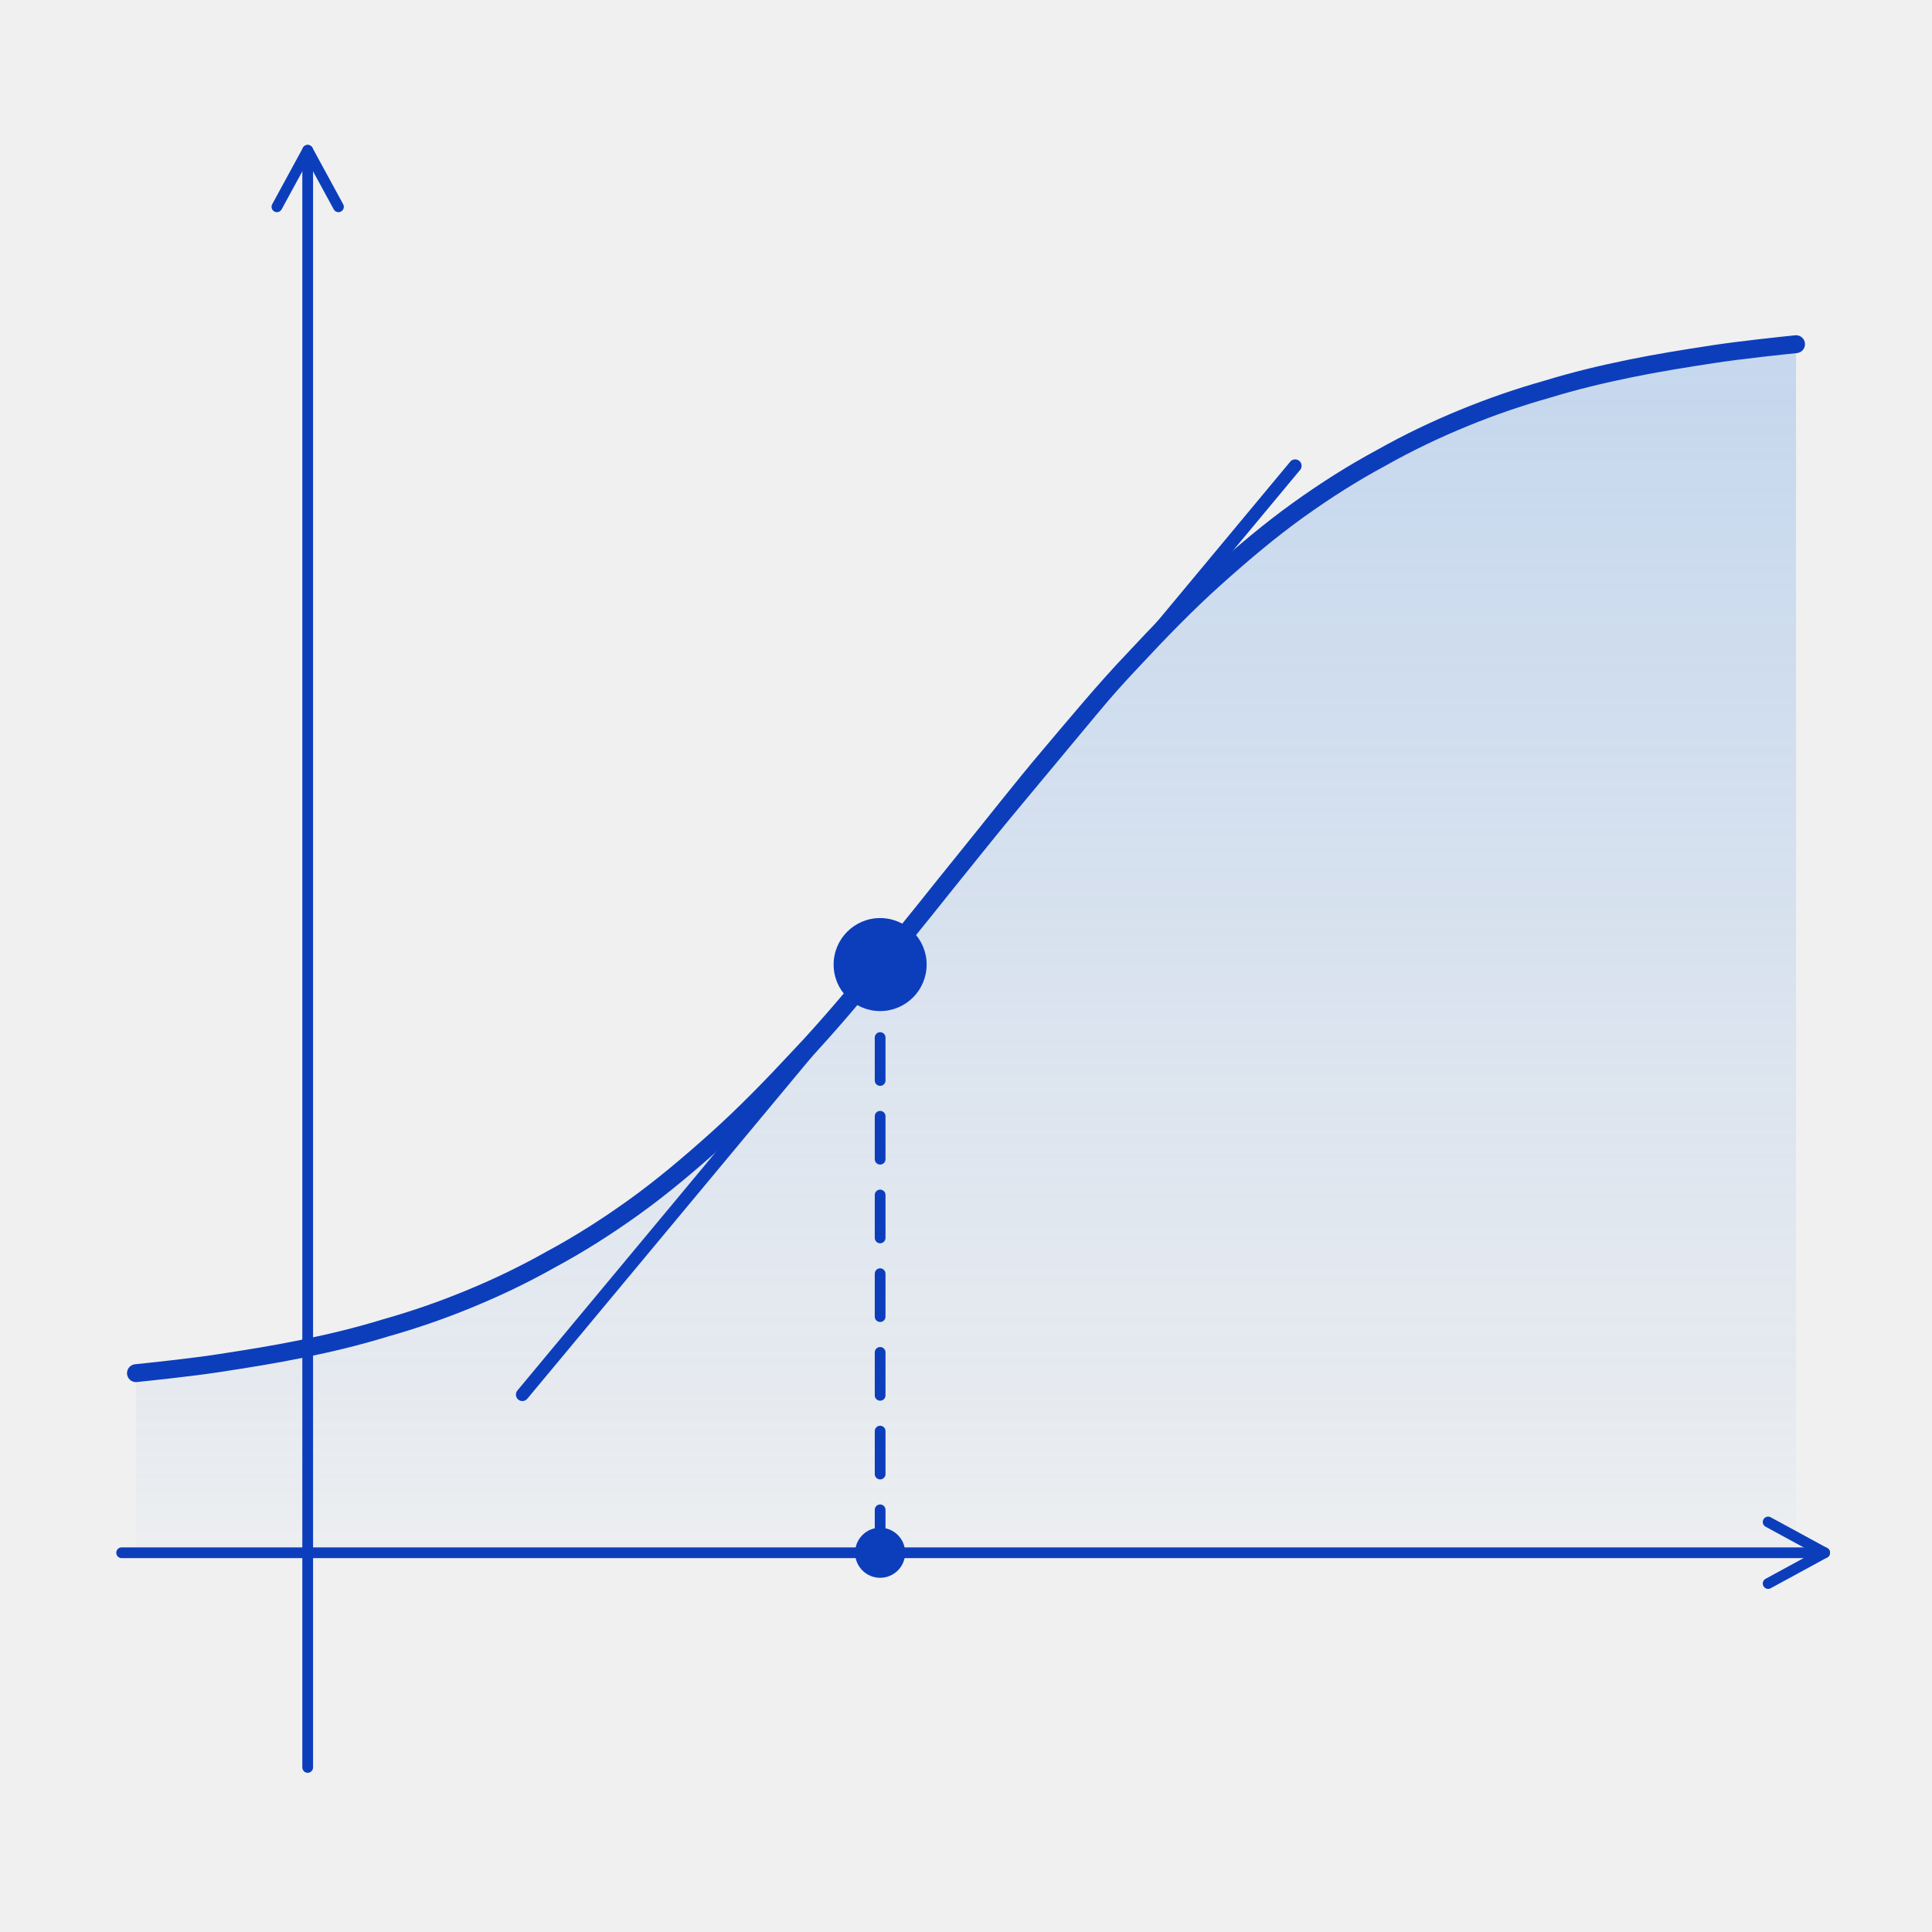
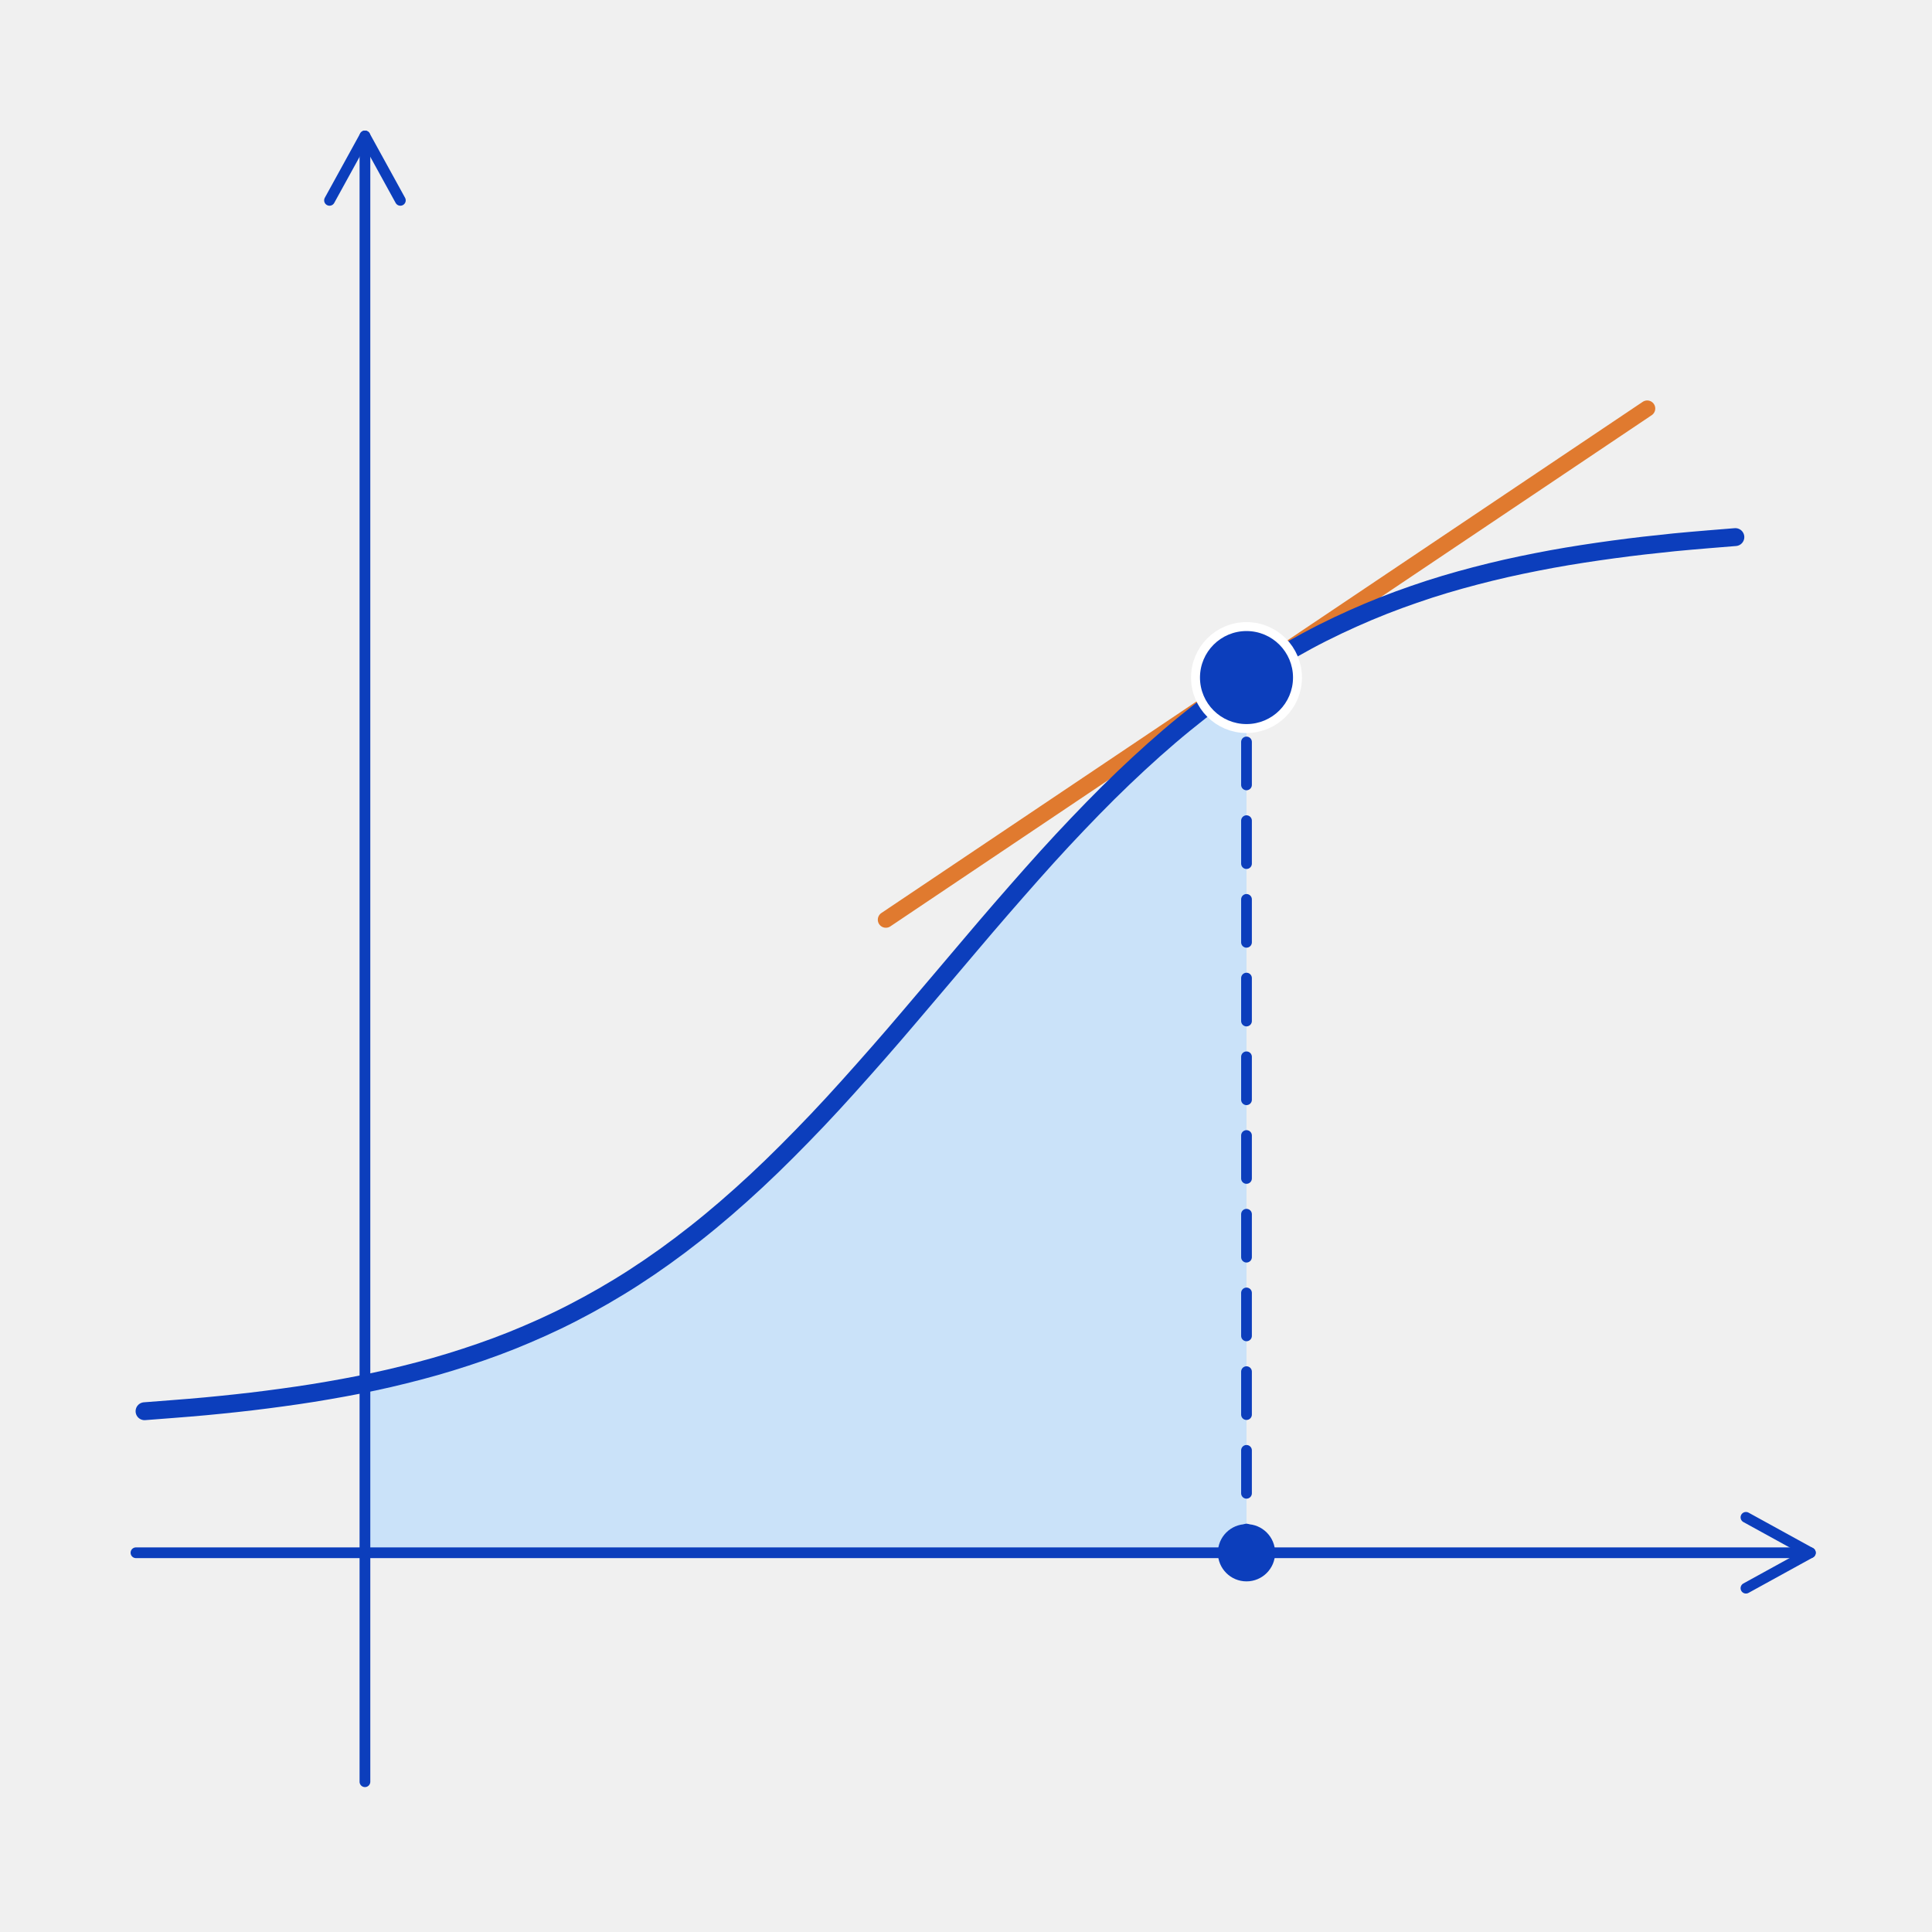
- <svg xmlns="http://www.w3.org/2000/svg" viewBox="15 15 270 270" width="270" height="270" role="img" aria-label="График функции и касательная в отмеченной точке">
-   <defs>
-     <linearGradient id="t09-g" x1="0" y1="0" x2="0" y2="1">
-       <stop offset="0" stop-color="#7FAEEA" stop-opacity="0.38" />
-       <stop offset="1" stop-color="#7FAEEA" stop-opacity="0.04" />
-     </linearGradient>
-   </defs>
+ <svg xmlns="http://www.w3.org/2000/svg" viewBox="15 15 270 270" width="270" height="270" role="img" aria-label="График функции с касательной в точке и площадью под графиком">
+   <path d="M66 232 H189.2 V109.69 C187.73 110.78 183.33 113.85 180.4 116.25 C177.47 118.65 174.53 121.29 171.6 124.11 C168.67 126.93 165.73 130 162.8 133.16 C159.87 136.32 156.93 139.71 154 143.09 C151.07 146.47 148.13 150.01 145.2 153.44 C142.27 156.87 139.33 160.37 136.4 163.67 C133.47 166.97 130.53 170.22 127.6 173.24 C124.67 176.26 121.73 179.14 118.8 181.78 C115.87 184.41 112.93 186.85 110 189.06 C107.07 191.26 104.13 193.24 101.2 195.03 C98.27 196.81 95.33 198.37 92.4 199.77 C89.47 201.18 86.53 202.37 83.6 203.46 C80.67 204.54 77.73 205.44 74.8 206.26 C71.87 207.07 67.47 208.01 66 208.36 Z" fill="#c3dffa" fill-opacity="0.85" />
  <g fill="none" stroke="#0c3ebc" stroke-linecap="round" stroke-linejoin="round">
-     <path d="M34 206.9 C35.9 206.7 41.7 206.1 45.6 205.5 C49.5 204.9 53.3 204.3 57.2 203.5 C61.1 202.7 64.9 201.8 68.8 200.6 C72.7 199.5 76.5 198.2 80.4 196.6 C84.3 195 88.1 193.2 92 191 C95.9 188.9 99.7 186.5 103.6 183.7 C107.5 180.9 111.3 177.7 115.2 174.2 C119.1 170.7 122.9 166.8 126.8 162.6 C130.7 158.5 134.5 153.9 138.4 149.3 C142.3 144.7 146.1 139.8 150 135 C153.9 130.2 157.7 125.3 161.6 120.7 C165.5 116.1 169.3 111.5 173.2 107.4 C177.1 103.2 180.9 99.3 184.8 95.8 C188.7 92.3 192.5 89.1 196.4 86.3 C200.3 83.5 204.1 81.1 208 79 C211.9 76.8 215.7 75 219.6 73.4 C223.5 71.8 227.3 70.5 231.2 69.4 C235.1 68.2 238.9 67.3 242.8 66.5 C246.7 65.7 250.5 65.1 254.4 64.5 C258.3 63.9 264.1 63.3 266 63.1 L266 232 L34 232 Z" fill="url(#t09-g)" stroke="none" />
-     <path d="M32 232 H270 M58 262 V36" stroke-width="1.5" />
-     <path d="M262.1 236.3 L270 232 L262.1 227.7" stroke-width="1.5" />
-     <path d="M62.3 43.9 L58 36 L53.7 43.9" stroke-width="1.5" />
-     <path d="M138 232 V149.8" stroke-width="1.5" stroke-dasharray="6 5" />
-     <path d="M88 209.9 L196 80.1" stroke-width="1.8" />
-     <path d="M34 206.9 C35.9 206.7 41.7 206.1 45.6 205.5 C49.5 204.9 53.3 204.3 57.2 203.5 C61.1 202.7 64.9 201.8 68.8 200.6 C72.7 199.5 76.5 198.2 80.4 196.6 C84.3 195 88.1 193.2 92 191 C95.9 188.9 99.7 186.5 103.6 183.7 C107.5 180.9 111.3 177.7 115.2 174.2 C119.1 170.7 122.9 166.8 126.8 162.6 C130.7 158.5 134.5 153.9 138.4 149.3 C142.3 144.7 146.1 139.8 150 135 C153.9 130.2 157.7 125.3 161.6 120.7 C165.5 116.1 169.3 111.5 173.2 107.4 C177.1 103.2 180.9 99.3 184.8 95.8 C188.7 92.3 192.5 89.1 196.4 86.3 C200.3 83.5 204.1 81.1 208 79 C211.9 76.8 215.7 75 219.6 73.4 C223.5 71.8 227.3 70.5 231.2 69.4 C235.1 68.2 238.9 67.3 242.8 66.5 C246.7 65.7 250.5 65.1 254.4 64.5 C258.3 63.9 264.1 63.3 266 63.1" stroke-width="2.5" />
+     <path d="M34 232 H268 M66 264 V34" stroke-width="1.5" />
+     <path d="M259 236.95 L268 232 L259 227.05" stroke-width="1.5" />
+     <path d="M70.95 43 L66 34 L61.05 43" stroke-width="1.5" />
+     <path d="M189.2 118.69 V232" stroke-width="1.5" stroke-dasharray="6 5" />
+     <path d="M138.8 143.53 L245.2 72.09" stroke="#e07a2f" stroke-width="2.25" />
+     <path d="M35.2 212.22 C36.63 212.1 40.9 211.8 43.75 211.53 C46.6 211.26 49.45 210.96 52.3 210.59 C55.15 210.22 58 209.82 60.85 209.32 C63.7 208.83 66.55 208.28 69.4 207.62 C72.25 206.95 75.1 206.22 77.95 205.34 C80.8 204.46 83.65 203.49 86.5 202.35 C89.35 201.2 92.21 199.93 95.06 198.46 C97.91 196.99 100.76 195.36 103.61 193.52 C106.46 191.68 109.31 189.64 112.16 187.39 C115.01 185.15 117.86 182.68 120.71 180.03 C123.56 177.38 126.41 174.5 129.26 171.51 C132.11 168.51 134.96 165.3 137.81 162.06 C140.66 158.82 143.51 155.41 146.36 152.07 C149.21 148.73 152.06 145.31 154.91 142.03 C157.76 138.76 160.61 135.5 163.46 132.44 C166.31 129.39 169.16 126.44 172.01 123.72 C174.86 121 177.71 118.44 180.56 116.12 C183.41 113.79 186.26 111.67 189.11 109.75 C191.96 107.83 194.81 106.12 197.66 104.58 C200.51 103.04 203.37 101.71 206.22 100.5 C209.07 99.3 211.92 98.27 214.77 97.34 C217.62 96.42 220.47 95.64 223.32 94.94 C226.17 94.24 229.02 93.66 231.87 93.13 C234.72 92.61 237.57 92.18 240.42 91.79 C243.27 91.4 246.12 91.08 248.97 90.79 C251.82 90.51 256.09 90.18 257.52 90.06" stroke-width="2.5" />
  </g>
  <g fill="#0c3ebc">
-     <circle cx="138" cy="149.8" r="6.5" />
-     <circle cx="138" cy="232" r="3.5" />
+     <circle cx="189.2" cy="109.69" r="6.5" stroke="#ffffff" stroke-width="2.5" paint-order="stroke" />
+     <circle cx="189.2" cy="232" r="4" />
  </g>
</svg>
